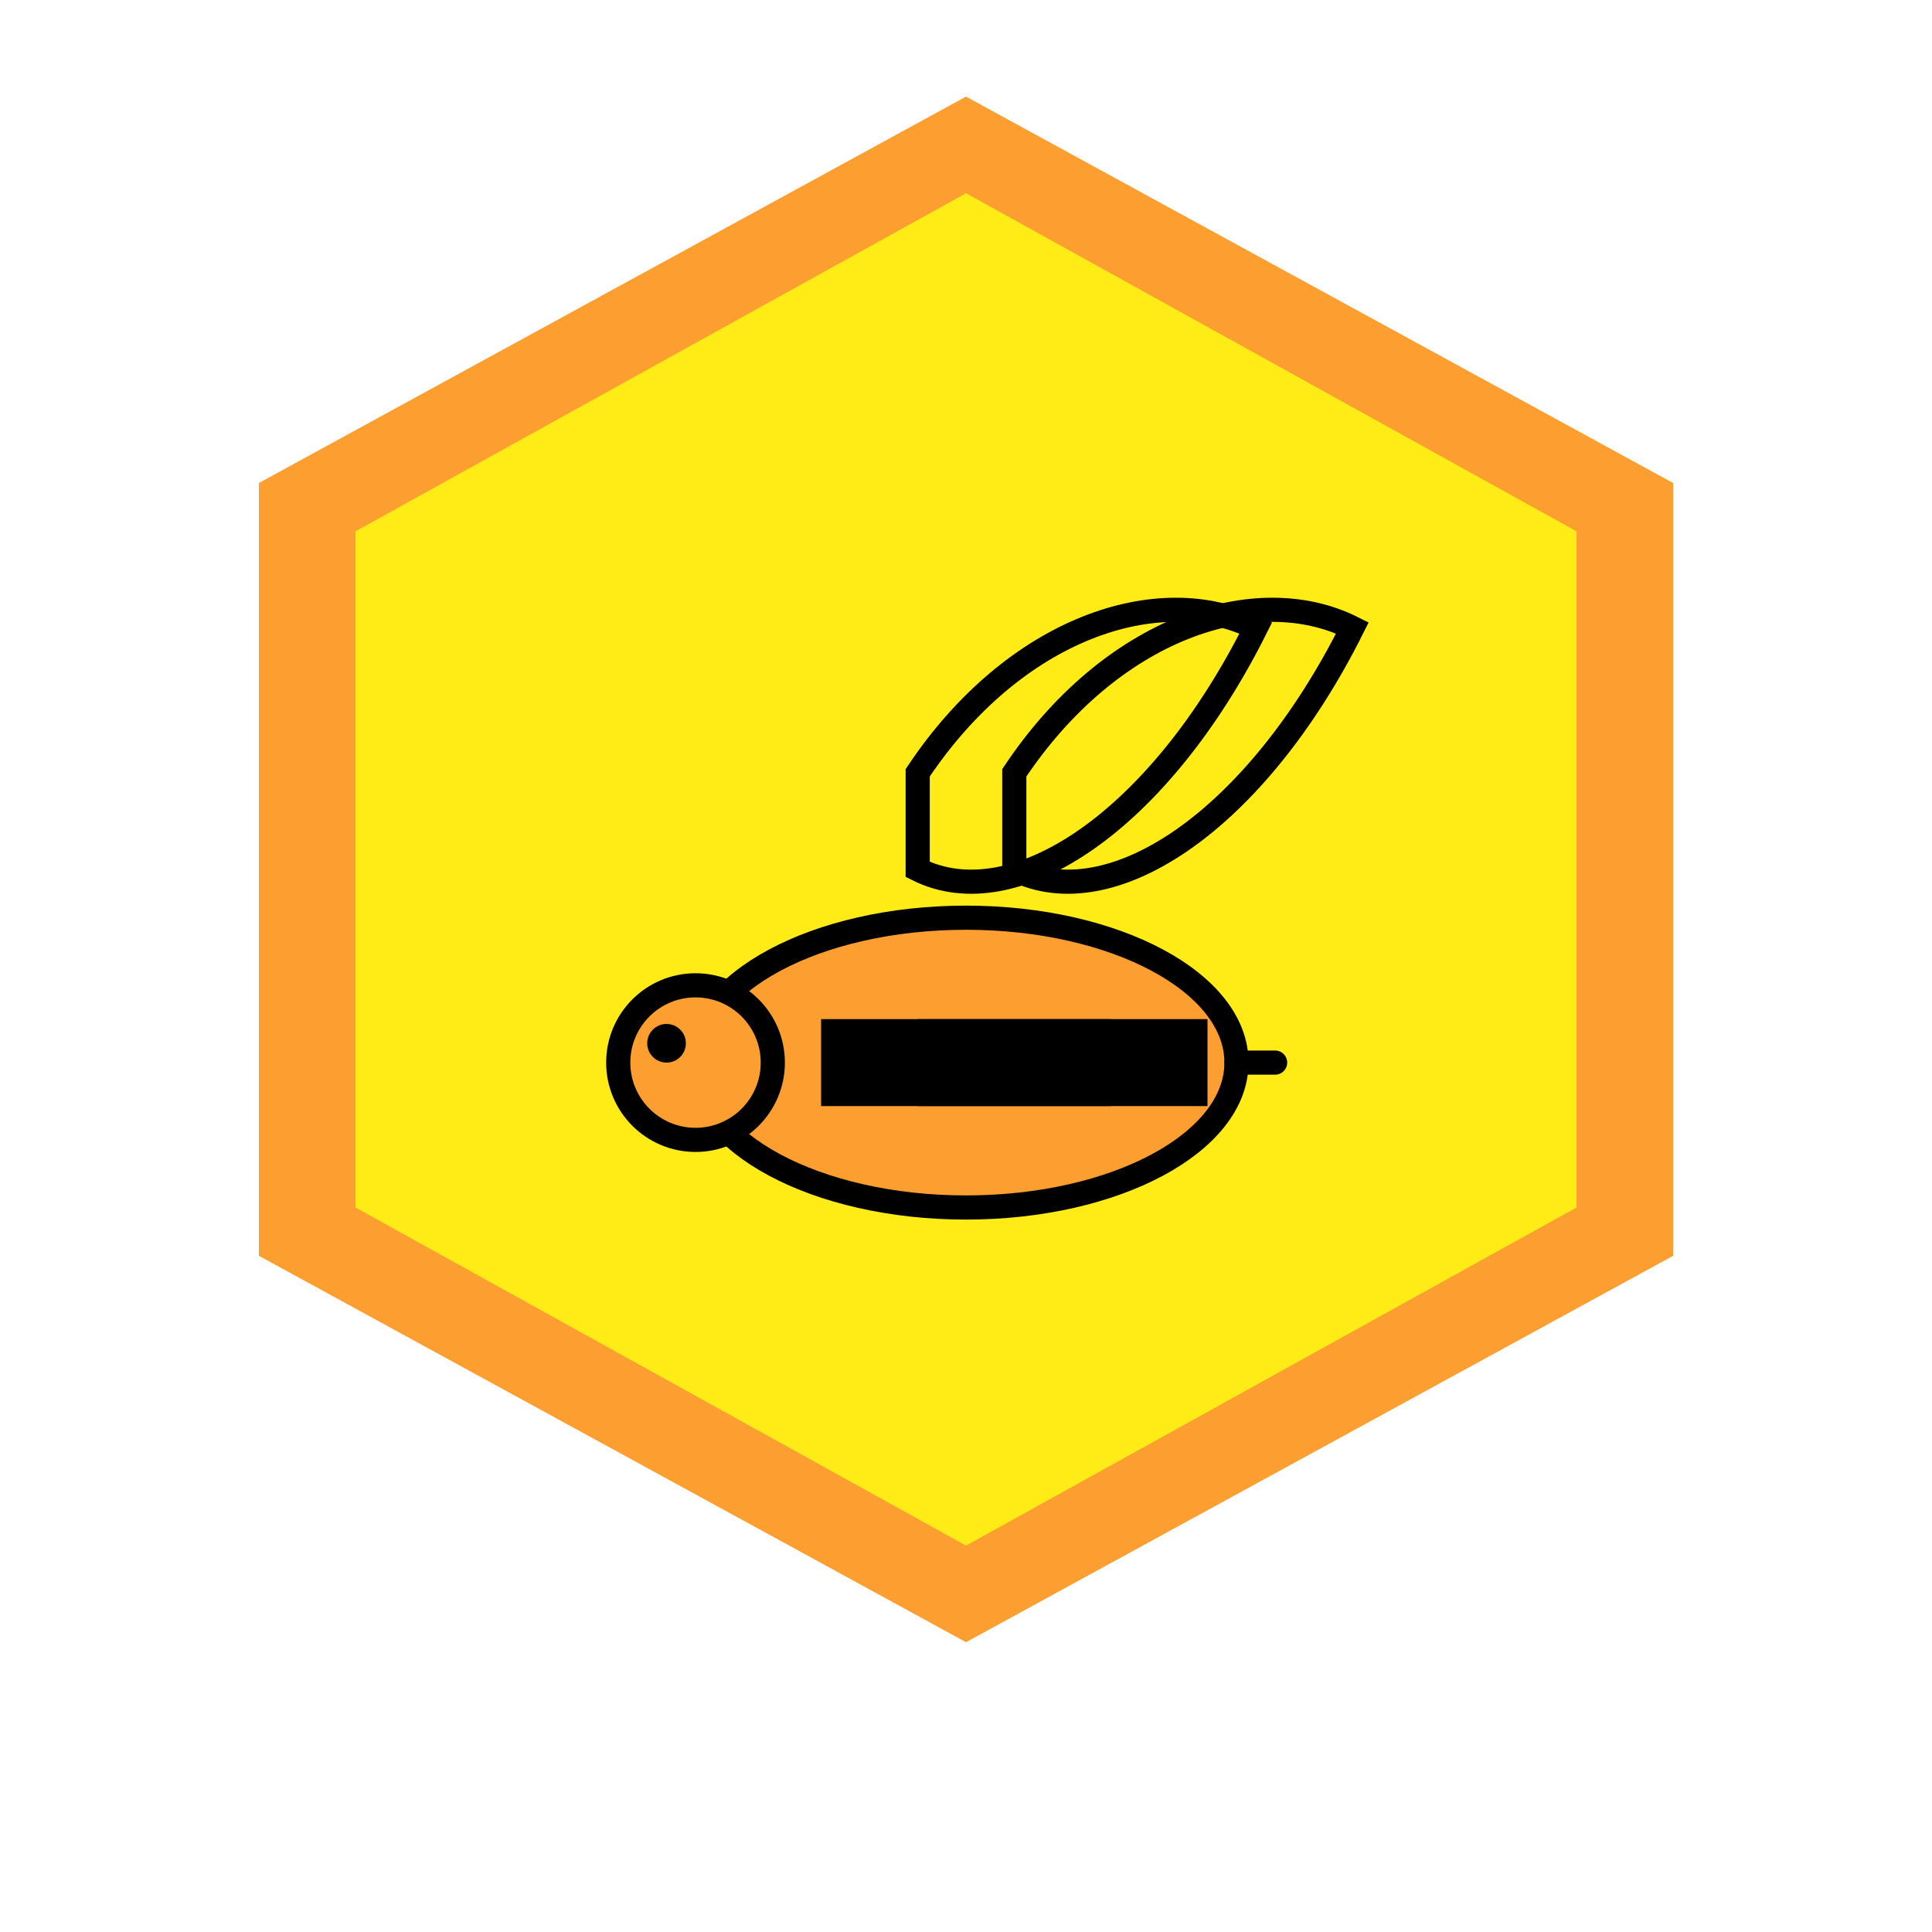
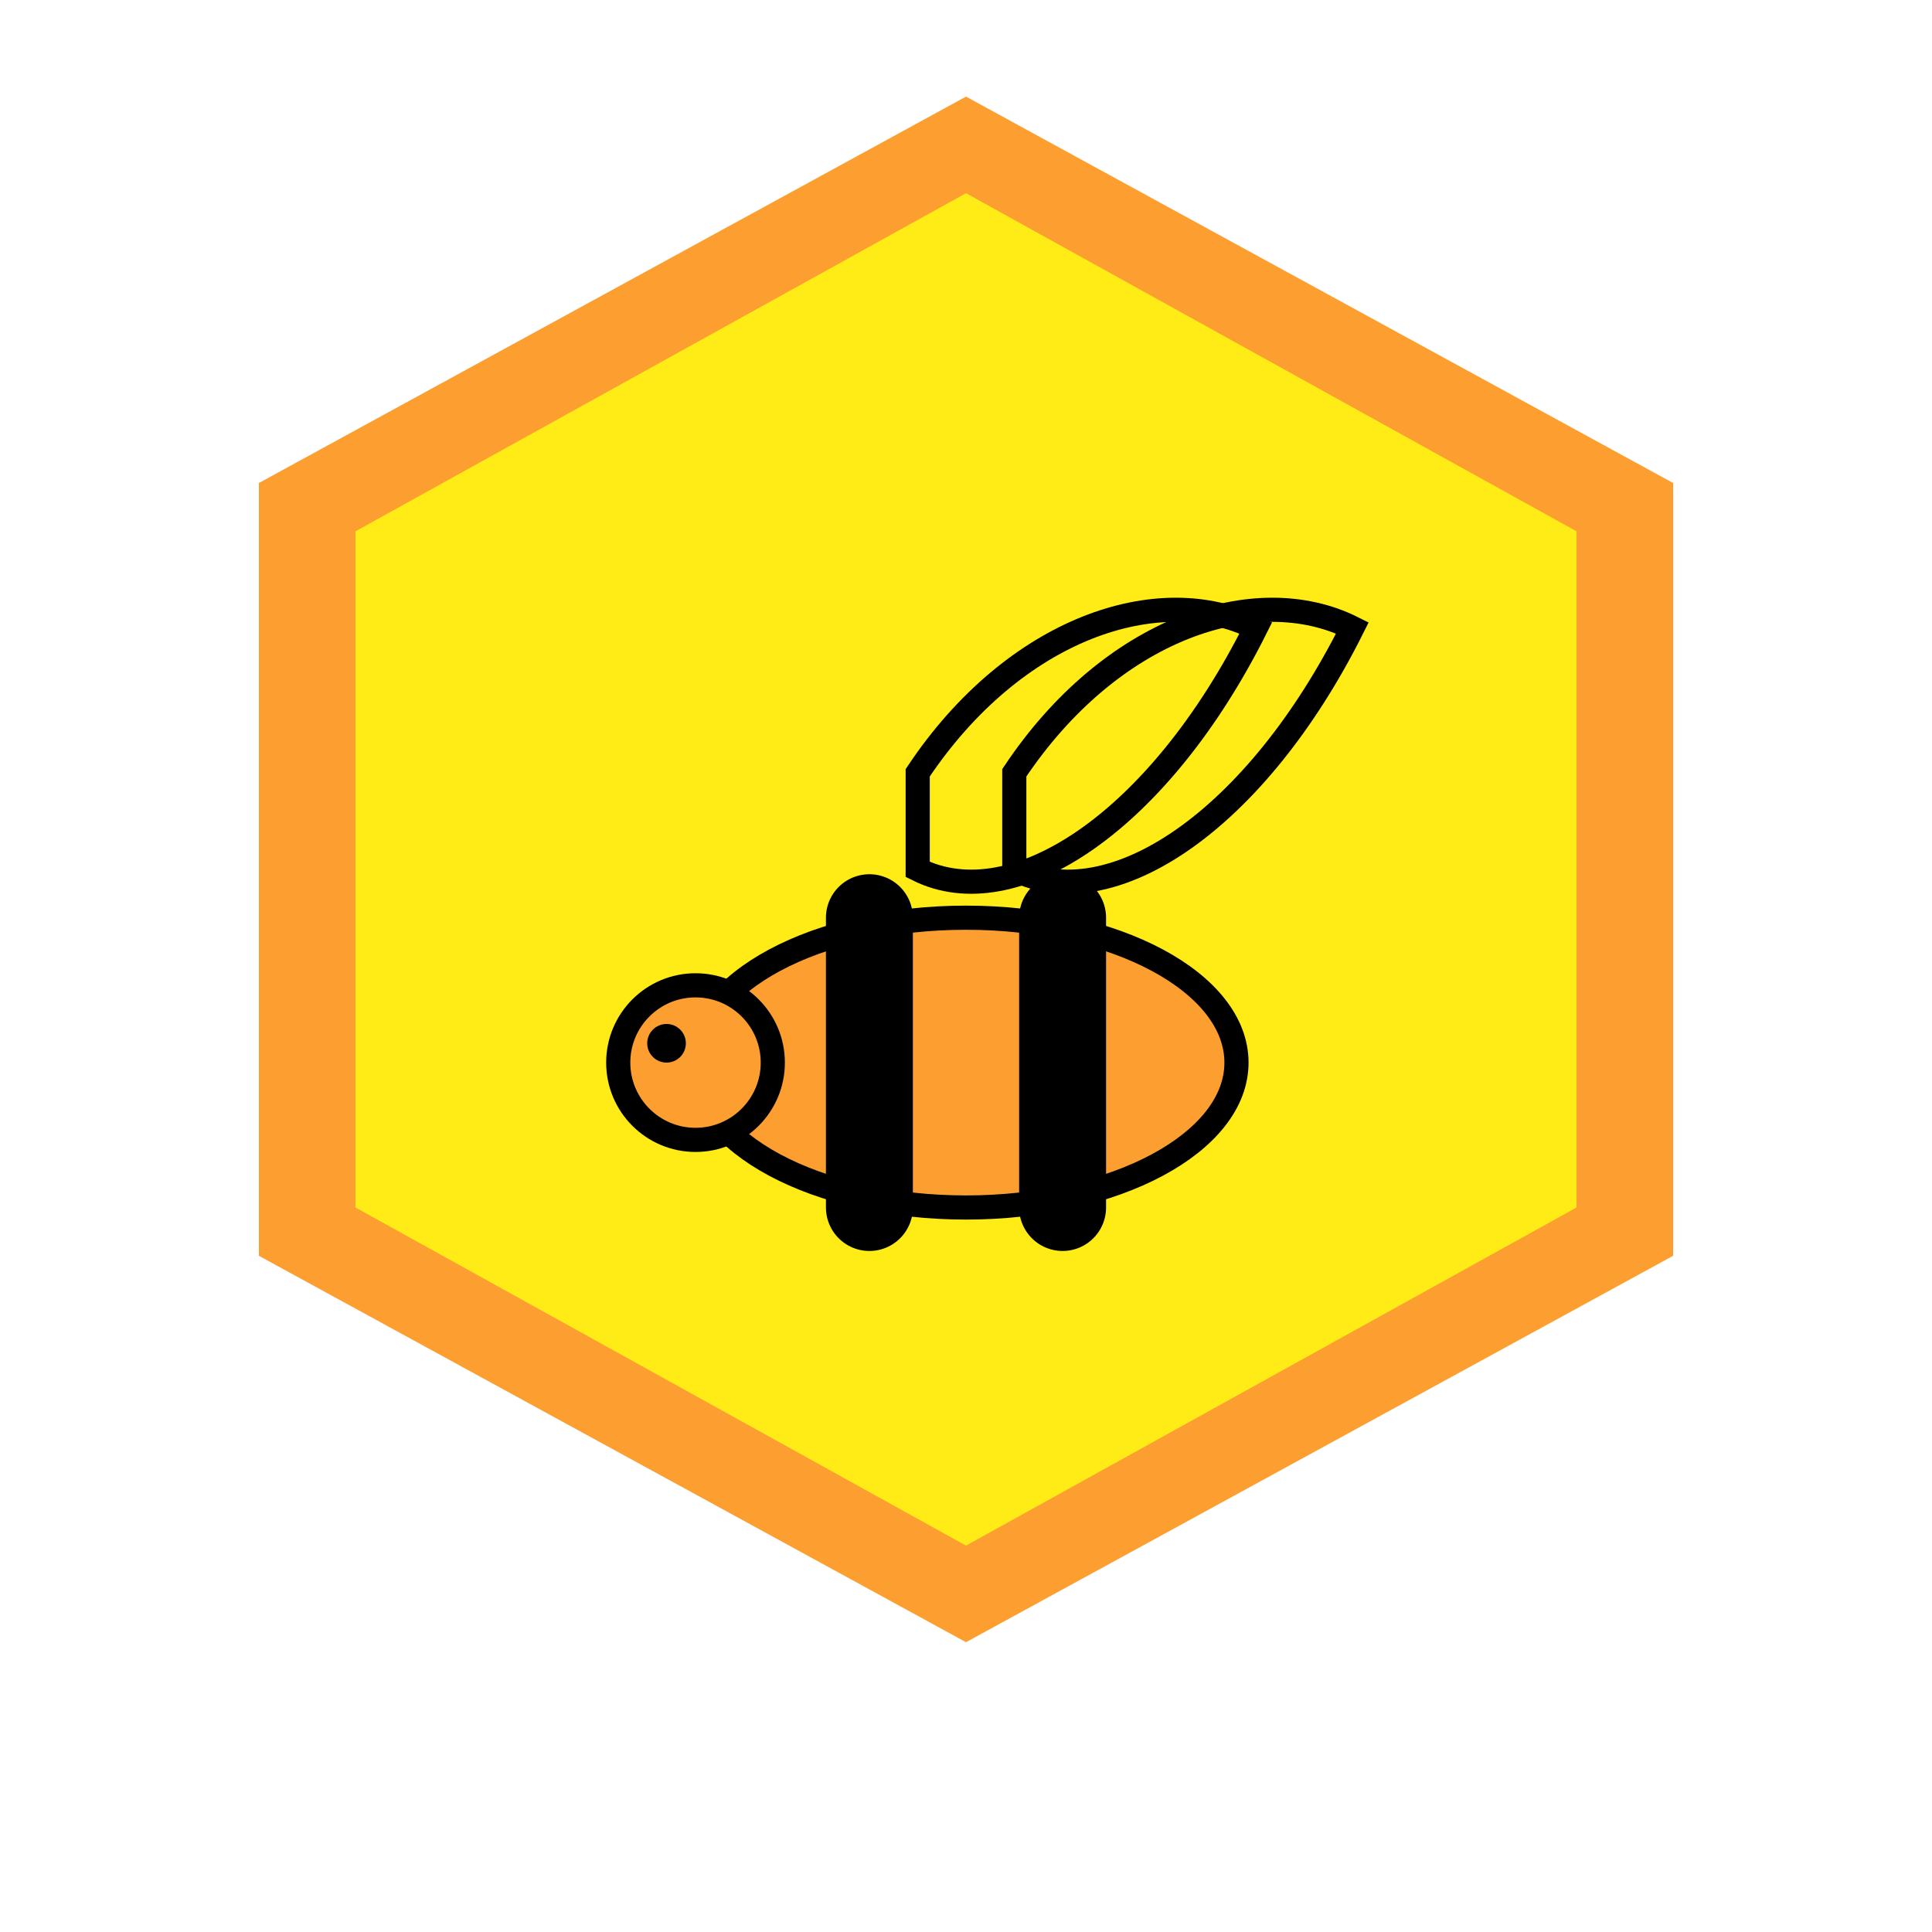
<svg xmlns="http://www.w3.org/2000/svg" width="200px" height="200px" viewBox="0 0 200 200" version="1.1">
  <defs>
    <linearGradient id="hexBorderGradient" x1="0%" y1="0%" x2="100%" y2="100%">
      <stop offset="0%" style="stop-color:#FD9E31;stop-opacity:1" />
      <stop offset="100%" style="stop-color:#FD9E31;stop-opacity:1" />
    </linearGradient>
    <linearGradient id="hexFillGradient" x1="0%" y1="0%" x2="100%" y2="100%">
      <stop offset="0%" style="stop-color:#FFEC16;stop-opacity:1" />
      <stop offset="100%" style="stop-color:#FFEC16;stop-opacity:1" />
    </linearGradient>
  </defs>
  <g stroke="none" stroke-width="1" fill="none" fill-rule="evenodd">
    <path d="M100,10 L173.2,50 L173.2,130 L100,170 L26.8,130 L26.8,50 Z" fill="url(#hexBorderGradient)" />
    <path d="M100,20 L163.2,55 L163.2,125 L100,160 L36.8,125 L36.8,55 Z" fill="url(#hexFillGradient)" />
    <ellipse cx="100" cy="110" rx="28" ry="15" fill="#FD9E31" stroke="#000000" stroke-width="2.5" />
    <circle cx="72" cy="110" r="8" fill="#FD9E31" stroke="#000000" stroke-width="2.5" />
    <circle cx="69" cy="108" r="2" fill="#000000" />
-     <path d="M128,110 L132,110" stroke="#000000" stroke-width="2.5" stroke-linecap="round" />
-     <path d="M85,110 L115,110" stroke="#000000" stroke-width="9" />
-     <path d="M95,110 L125,110" stroke="#000000" stroke-width="9" />
+     <path d="M90,95 L90,125" stroke="#000000" stroke-width="9" stroke-linecap="round" />
+     <path d="M110,95 L110,125" stroke="#000000" stroke-width="9" stroke-linecap="round" />
    <path d="M95,80 C105,65 120,60 130,65 C120,85 105,95 95,90 Z" fill="none" stroke="#000000" stroke-width="2.5" />
    <path d="M105,80 C115,65 130,60 140,65 C130,85 115,95 105,90 Z" fill="none" stroke="#000000" stroke-width="2.5" />
  </g>
</svg>
